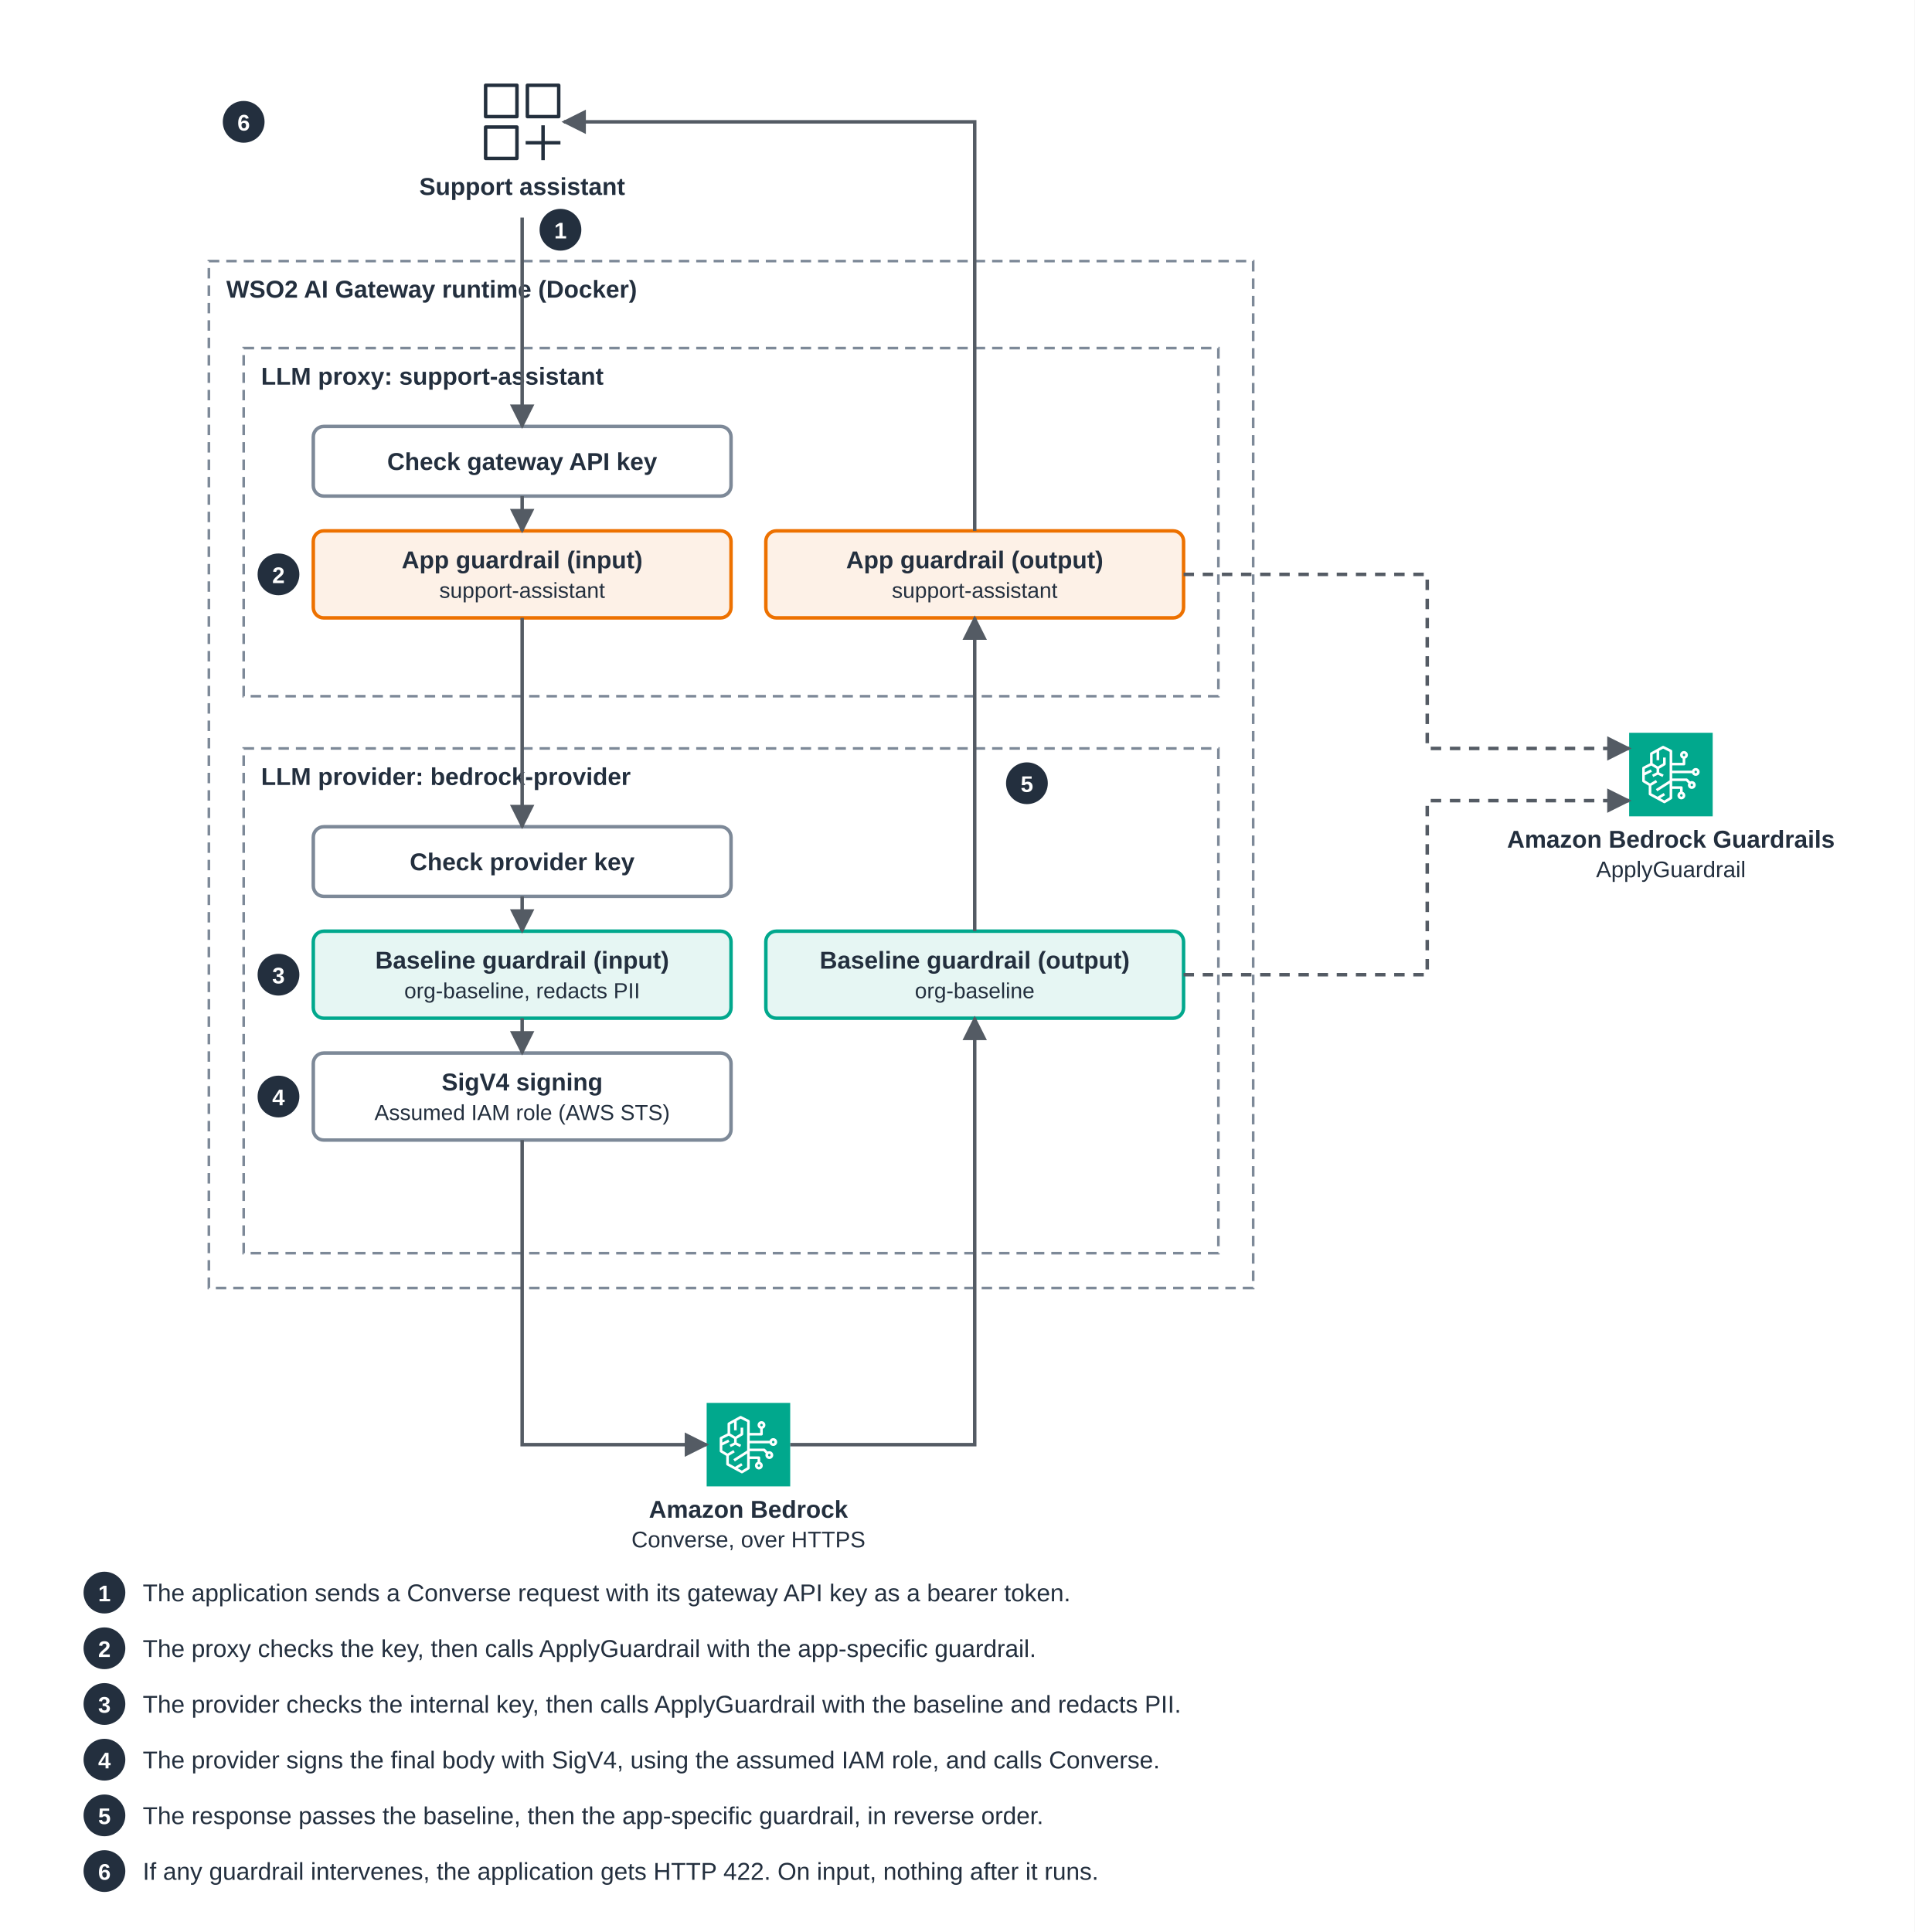
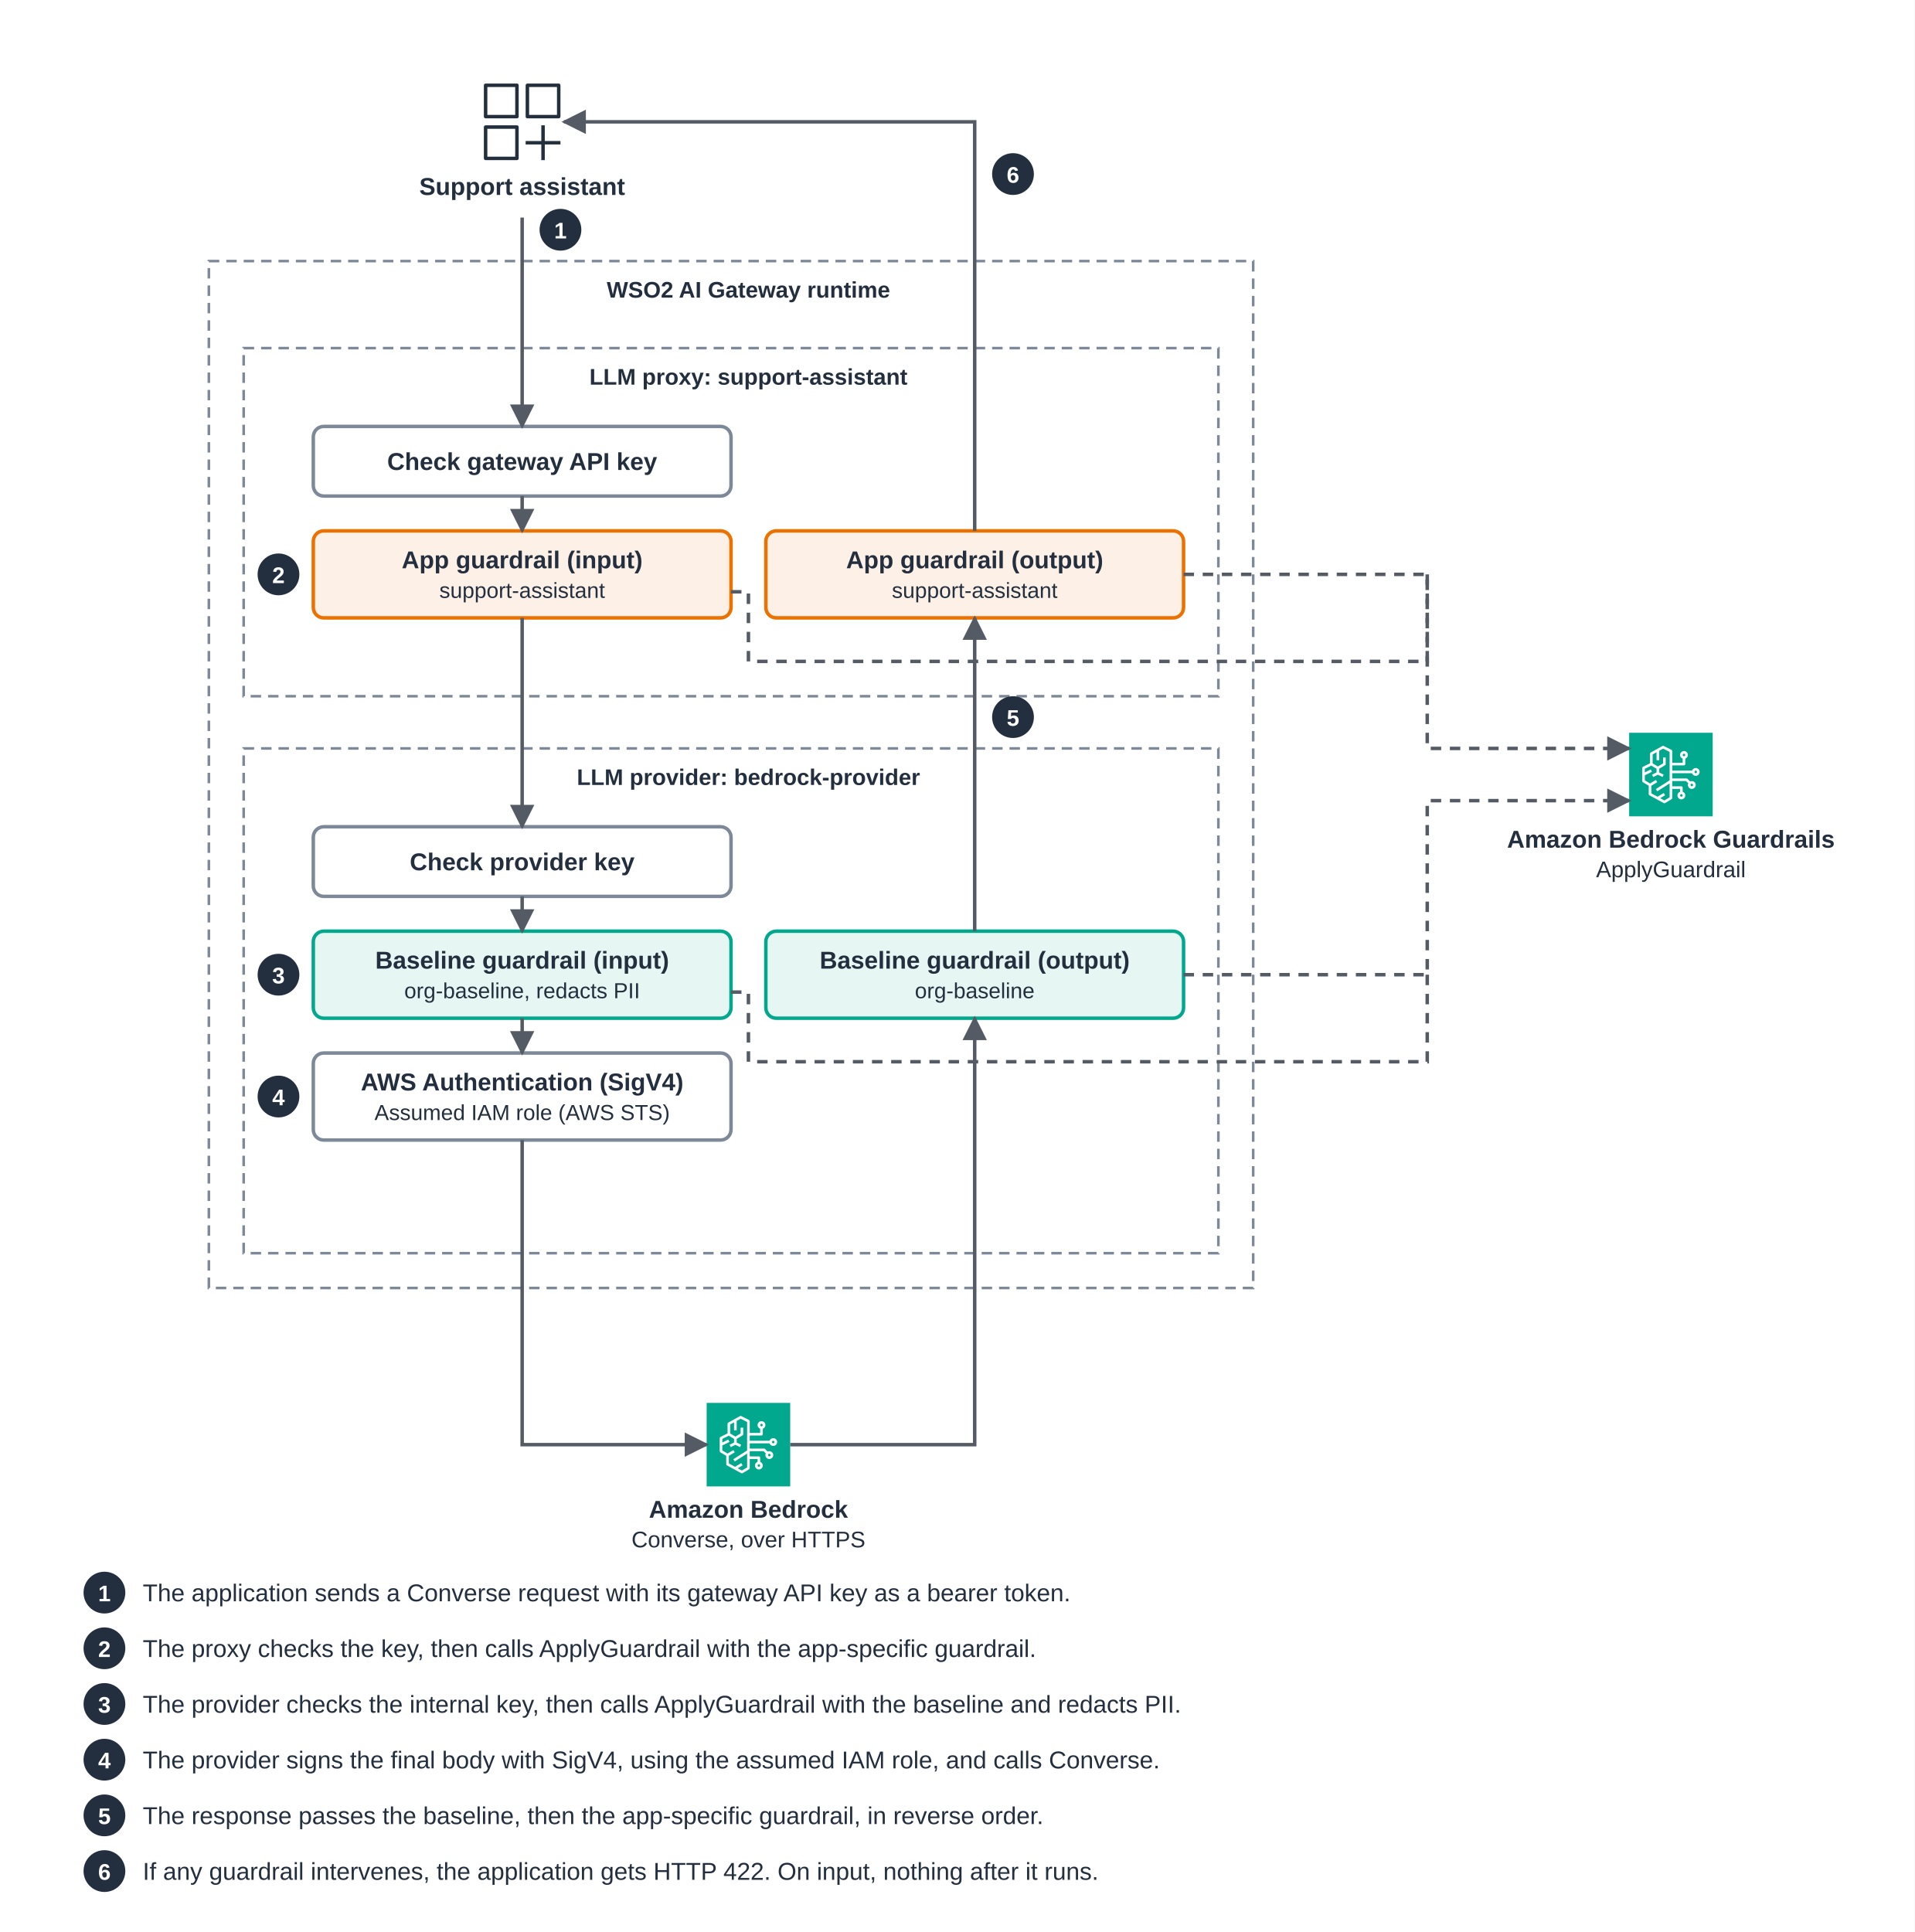
<svg xmlns="http://www.w3.org/2000/svg" width="1100" height="1110" viewBox="0 0 1100 1110">
  <rect width="1100" height="1110" fill="#FFFFFF" />
  <defs>
    <marker id="ah" viewBox="0 0 10 10" refX="9" refY="5" markerWidth="7" markerHeight="7" orient="auto-start-reverse">
      <path d="M0 0L10 5L0 10z" fill="#545B64" />
    </marker>
  </defs>
  <svg x="276.0" y="46.0" width="48" height="48" viewBox="0 0 48 48">
    <path fill="#232f3d" fill-rule="evenodd" d="M37 35h9v2h-9v9h-2v-9h-9v-2h9v-9h2zM4 44h16V28H4zm17-18H3a1 1 0 0 0-1 1v18a1 1 0 0 0 1 1h18a1 1 0 0 0 1-1V27a1 1 0 0 0-1-1m7-6h16V4H28zM45 2H27a1 1 0 0 0-1 1v18a1 1 0 0 0 1 1h18a1 1 0 0 0 1-1V3a1 1 0 0 0-1-1M4 20h16V4H4zM21 2H3a1 1 0 0 0-1 1v18a1 1 0 0 0 1 1h18a1 1 0 0 0 1-1V3a1 1 0 0 0-1-1" />
  </svg>
  <text x="300" y="112.0" font-size="14" font-weight="bold" text-anchor="middle" fill="#232F3E" font-family="'Amazon Ember', Arial, Helvetica, sans-serif">Support assistant</text>
  <rect x="120" y="150" width="600" height="590" fill="none" stroke="#7D8998" stroke-width="1.5" stroke-dasharray="6 4" />
-   <text x="130" y="171" font-size="14" font-weight="bold" text-anchor="start" fill="#232F3E" font-family="'Amazon Ember', Arial, Helvetica, sans-serif">WSO2 AI Gateway runtime (Docker)</text>
+   <text x="130" y="171" font-size="14" font-weight="bold" text-anchor="start" fill="#232F3E" font-family="'Amazon Ember', Arial, Helvetica, sans-serif" />
+   <text x="430" y="171" font-size="13" font-weight="bold" text-anchor="middle" fill="#232F3E" font-family="'Amazon Ember', Arial, Helvetica, sans-serif">WSO2 AI Gateway runtime</text>
  <rect x="140" y="200" width="560" height="200" fill="none" stroke="#7D8998" stroke-width="1.5" stroke-dasharray="6 4" />
-   <text x="150" y="221" font-size="14" font-weight="bold" text-anchor="start" fill="#232F3E" font-family="'Amazon Ember', Arial, Helvetica, sans-serif">LLM proxy: support-assistant</text>
+   <text x="150" y="221" font-size="14" font-weight="bold" text-anchor="start" fill="#232F3E" font-family="'Amazon Ember', Arial, Helvetica, sans-serif" />
+   <text x="430" y="221" font-size="13" font-weight="bold" text-anchor="middle" fill="#232F3E" font-family="'Amazon Ember', Arial, Helvetica, sans-serif">LLM proxy: support-assistant</text>
  <rect x="180" y="245" width="240" height="40" rx="6" fill="#FFFFFF" stroke="#7D8998" stroke-width="2" />
  <text x="300.0" y="270.0" font-size="14" font-weight="bold" text-anchor="middle" fill="#232F3E" font-family="'Amazon Ember', Arial, Helvetica, sans-serif">Check gateway API key</text>
  <rect x="180" y="305" width="240" height="50" rx="6" fill="#FDF1E7" stroke="#ED7100" stroke-width="2" />
  <text x="300.0" y="326.5" font-size="14" font-weight="bold" text-anchor="middle" fill="#232F3E" font-family="'Amazon Ember', Arial, Helvetica, sans-serif">App guardrail (input)</text>
  <text x="300.0" y="343.5" font-size="12.5" font-weight="normal" text-anchor="middle" fill="#232F3E" font-family="'Amazon Ember', Arial, Helvetica, sans-serif">support-assistant</text>
  <rect x="440" y="305" width="240" height="50" rx="6" fill="#FDF1E7" stroke="#ED7100" stroke-width="2" />
  <text x="560.0" y="326.5" font-size="14" font-weight="bold" text-anchor="middle" fill="#232F3E" font-family="'Amazon Ember', Arial, Helvetica, sans-serif">App guardrail (output)</text>
  <text x="560.0" y="343.5" font-size="12.5" font-weight="normal" text-anchor="middle" fill="#232F3E" font-family="'Amazon Ember', Arial, Helvetica, sans-serif">support-assistant</text>
  <rect x="140" y="430" width="560" height="290" fill="none" stroke="#7D8998" stroke-width="1.5" stroke-dasharray="6 4" />
-   <text x="150" y="451" font-size="14" font-weight="bold" text-anchor="start" fill="#232F3E" font-family="'Amazon Ember', Arial, Helvetica, sans-serif">LLM provider: bedrock-provider</text>
+   <text x="150" y="451" font-size="14" font-weight="bold" text-anchor="start" fill="#232F3E" font-family="'Amazon Ember', Arial, Helvetica, sans-serif" />
+   <text x="430" y="451" font-size="13" font-weight="bold" text-anchor="middle" fill="#232F3E" font-family="'Amazon Ember', Arial, Helvetica, sans-serif">LLM provider: bedrock-provider</text>
  <rect x="180" y="475" width="240" height="40" rx="6" fill="#FFFFFF" stroke="#7D8998" stroke-width="2" />
  <text x="300.0" y="500.0" font-size="14" font-weight="bold" text-anchor="middle" fill="#232F3E" font-family="'Amazon Ember', Arial, Helvetica, sans-serif">Check provider key</text>
  <rect x="180" y="535" width="240" height="50" rx="6" fill="#E6F6F3" stroke="#01A88D" stroke-width="2" />
  <text x="300.0" y="556.5" font-size="14" font-weight="bold" text-anchor="middle" fill="#232F3E" font-family="'Amazon Ember', Arial, Helvetica, sans-serif">Baseline guardrail (input)</text>
  <text x="300.0" y="573.5" font-size="12.5" font-weight="normal" text-anchor="middle" fill="#232F3E" font-family="'Amazon Ember', Arial, Helvetica, sans-serif">org-baseline, redacts PII</text>
  <rect x="440" y="535" width="240" height="50" rx="6" fill="#E6F6F3" stroke="#01A88D" stroke-width="2" />
  <text x="560.0" y="556.5" font-size="14" font-weight="bold" text-anchor="middle" fill="#232F3E" font-family="'Amazon Ember', Arial, Helvetica, sans-serif">Baseline guardrail (output)</text>
  <text x="560.0" y="573.5" font-size="12.5" font-weight="normal" text-anchor="middle" fill="#232F3E" font-family="'Amazon Ember', Arial, Helvetica, sans-serif">org-baseline</text>
  <rect x="180" y="605" width="240" height="50" rx="6" fill="#FFFFFF" stroke="#7D8998" stroke-width="2" />
-   <text x="300.0" y="626.5" font-size="14" font-weight="bold" text-anchor="middle" fill="#232F3E" font-family="'Amazon Ember', Arial, Helvetica, sans-serif">SigV4 signing</text>
+   <text x="300.0" y="626.5" font-size="14" font-weight="bold" text-anchor="middle" fill="#232F3E" font-family="'Amazon Ember', Arial, Helvetica, sans-serif">AWS Authentication (SigV4)</text>
  <text x="300.0" y="643.5" font-size="12.5" font-weight="normal" text-anchor="middle" fill="#232F3E" font-family="'Amazon Ember', Arial, Helvetica, sans-serif">Assumed IAM role (AWS STS)</text>
  <svg x="406.0" y="806.0" width="48" height="48" viewBox="0 0 64 64">
    <g fill="none" fill-rule="evenodd">
      <path fill="#01a88d" d="M0 0h64v64H0z" />
      <path fill="#fff" d="M51 31a1.001 1.001 0 0 1 0-2 1.001 1.001 0 0 1 0 2M26.977 51.848l-3.203-1.746 3.741-2.245-1.03-1.714-4.747 2.848L17 46.406v-5.84l4.515-2.71-1.03-1.713L16 38.833l-4-2.4v-3.815l5.447-2.723-.894-1.79L12 30.382v-2.764l4.956-2.478L21 27.566v2.816l-3.447 1.723.894 1.79 3.556-1.778 3.554 1.76.886-1.792L23 30.38v-2.814l4.515-2.71A1 1 0 0 0 28 24v-5h-2v4.434l-4 2.4-4-2.4v-6.846l3-1.666V21h2v-7.19l3.024-1.68 4.978 2.486-.001 21.834-10.538 6.706 1.074 1.688 9.464-6.022L31 49.434zM48 39a1.001 1.001 0 0 1 0 2 1.001 1.001 0 0 1 0-2m-8 10a1.001 1.001 0 0 1 0-2 1.001 1.001 0 0 1 0 2m2-33a1.001 1.001 0 0 1 0 2 1.001 1.001 0 0 1 0-2m9 11a3 3 0 0 0-2.816 2H33.001v-4H42a1 1 0 0 0 1-1v-4.184A3 3 0 0 0 45 17c0-1.654-1.346-3-3-3s-3 1.346-3 3c0 1.302.839 2.402 2 2.816V23h-7.999l.001-9.002a1 1 0 0 0-.553-.894l-6.002-3a1 1 0 0 0-.932.022l-9 5A1 1 0 0 0 16 16v7.382l-5.447 2.723c-.339.17-.553.516-.553.895v10a1 1 0 0 0 .485.857L15 40.566V47a1 1 0 0 0 .521.878l11 6a1 1 0 0 0 .994-.021l5-3A1 1 0 0 0 33 50v-7h6v2.184A3 3 0 0 0 37 48c0 1.654 1.346 3 3 3s3-1.346 3-3a3 3 0 0 0-2-2.816V42a1 1 0 0 0-1-1h-7l.001-4h10.585l1.715 1.715A2.95 2.95 0 0 0 45 40c0 1.654 1.346 3 3 3s3-1.346 3-3-1.346-3-3-3a2.95 2.95 0 0 0-1.285.3l-2.008-2.007A1 1 0 0 0 44 35H33.001v-4h15.183A3 3 0 0 0 51 33c1.654 0 3-1.346 3-3s-1.346-3-3-3" />
    </g>
  </svg>
  <text x="430" y="872.0" font-size="14" font-weight="bold" text-anchor="middle" fill="#232F3E" font-family="'Amazon Ember', Arial, Helvetica, sans-serif">Amazon Bedrock</text>
  <text x="430" y="889.0" font-size="13" font-weight="normal" text-anchor="middle" fill="#232F3E" font-family="'Amazon Ember', Arial, Helvetica, sans-serif">Converse, over HTTPS</text>
  <svg x="936.0" y="421.0" width="48" height="48" viewBox="0 0 64 64">
    <g fill="none" fill-rule="evenodd">
      <path fill="#01a88d" d="M0 0h64v64H0z" />
      <path fill="#fff" d="M51 31a1.001 1.001 0 0 1 0-2 1.001 1.001 0 0 1 0 2M26.977 51.848l-3.203-1.746 3.741-2.245-1.03-1.714-4.747 2.848L17 46.406v-5.84l4.515-2.71-1.03-1.713L16 38.833l-4-2.4v-3.815l5.447-2.723-.894-1.79L12 30.382v-2.764l4.956-2.478L21 27.566v2.816l-3.447 1.723.894 1.79 3.556-1.778 3.554 1.76.886-1.792L23 30.38v-2.814l4.515-2.71A1 1 0 0 0 28 24v-5h-2v4.434l-4 2.4-4-2.4v-6.846l3-1.666V21h2v-7.19l3.024-1.68 4.978 2.486-.001 21.834-10.538 6.706 1.074 1.688 9.464-6.022L31 49.434zM48 39a1.001 1.001 0 0 1 0 2 1.001 1.001 0 0 1 0-2m-8 10a1.001 1.001 0 0 1 0-2 1.001 1.001 0 0 1 0 2m2-33a1.001 1.001 0 0 1 0 2 1.001 1.001 0 0 1 0-2m9 11a3 3 0 0 0-2.816 2H33.001v-4H42a1 1 0 0 0 1-1v-4.184A3 3 0 0 0 45 17c0-1.654-1.346-3-3-3s-3 1.346-3 3c0 1.302.839 2.402 2 2.816V23h-7.999l.001-9.002a1 1 0 0 0-.553-.894l-6.002-3a1 1 0 0 0-.932.022l-9 5A1 1 0 0 0 16 16v7.382l-5.447 2.723c-.339.17-.553.516-.553.895v10a1 1 0 0 0 .485.857L15 40.566V47a1 1 0 0 0 .521.878l11 6a1 1 0 0 0 .994-.021l5-3A1 1 0 0 0 33 50v-7h6v2.184A3 3 0 0 0 37 48c0 1.654 1.346 3 3 3s3-1.346 3-3a3 3 0 0 0-2-2.816V42a1 1 0 0 0-1-1h-7l.001-4h10.585l1.715 1.715A2.95 2.95 0 0 0 45 40c0 1.654 1.346 3 3 3s3-1.346 3-3-1.346-3-3-3a2.95 2.95 0 0 0-1.285.3l-2.008-2.007A1 1 0 0 0 44 35H33.001v-4h15.183A3 3 0 0 0 51 33c1.654 0 3-1.346 3-3s-1.346-3-3-3" />
    </g>
  </svg>
  <text x="960" y="487.0" font-size="14" font-weight="bold" text-anchor="middle" fill="#232F3E" font-family="'Amazon Ember', Arial, Helvetica, sans-serif">Amazon Bedrock Guardrails</text>
  <text x="960" y="504.0" font-size="13" font-weight="normal" text-anchor="middle" fill="#232F3E" font-family="'Amazon Ember', Arial, Helvetica, sans-serif">ApplyGuardrail</text>
  <path d="M300 125 V245" fill="none" stroke="#545B64" stroke-width="2" marker-end="url(#ah)" />
  <path d="M300 285 V305" fill="none" stroke="#545B64" stroke-width="2" marker-end="url(#ah)" />
  <path d="M300 355 V475" fill="none" stroke="#545B64" stroke-width="2" marker-end="url(#ah)" />
  <path d="M300 515 V535" fill="none" stroke="#545B64" stroke-width="2" marker-end="url(#ah)" />
  <path d="M300 585 V605" fill="none" stroke="#545B64" stroke-width="2" marker-end="url(#ah)" />
  <path d="M300 655 V830 H406" fill="none" stroke="#545B64" stroke-width="2" marker-end="url(#ah)" />
  <path d="M454 830 H560 V585" fill="none" stroke="#545B64" stroke-width="2" marker-end="url(#ah)" />
  <path d="M560 535 V355" fill="none" stroke="#545B64" stroke-width="2" marker-end="url(#ah)" />
  <path d="M560 305 V70 H324" fill="none" stroke="#545B64" stroke-width="2" marker-end="url(#ah)" />
+   <path d="M420 340 H430 V380 H820 V330" fill="none" stroke="#545B64" stroke-width="2" stroke-dasharray="6 5" />
+   <path d="M420 570 H430 V610 H820 V560" fill="none" stroke="#545B64" stroke-width="2" stroke-dasharray="6 5" />
  <path d="M680 330 H820 V430 H936" fill="none" stroke="#545B64" stroke-width="2" stroke-dasharray="6 5" marker-end="url(#ah)" />
  <path d="M680 560 H820 V460 H936" fill="none" stroke="#545B64" stroke-width="2" stroke-dasharray="6 5" marker-end="url(#ah)" />
  <text x="160" y="225" font-size="1" font-weight="normal" text-anchor="middle" fill="#232F3E" font-family="'Amazon Ember', Arial, Helvetica, sans-serif" />
  <circle cx="322" cy="132" r="12" fill="#232F3E" />
  <text x="322" y="137" font-size="13" font-weight="bold" text-anchor="middle" fill="#FFFFFF" font-family="'Amazon Ember', Arial, Helvetica, sans-serif">1</text>
  <circle cx="160" cy="330" r="12" fill="#232F3E" />
  <text x="160" y="335" font-size="13" font-weight="bold" text-anchor="middle" fill="#FFFFFF" font-family="'Amazon Ember', Arial, Helvetica, sans-serif">2</text>
  <circle cx="160" cy="560" r="12" fill="#232F3E" />
  <text x="160" y="565" font-size="13" font-weight="bold" text-anchor="middle" fill="#FFFFFF" font-family="'Amazon Ember', Arial, Helvetica, sans-serif">3</text>
  <circle cx="160" cy="630" r="12" fill="#232F3E" />
  <text x="160" y="635" font-size="13" font-weight="bold" text-anchor="middle" fill="#FFFFFF" font-family="'Amazon Ember', Arial, Helvetica, sans-serif">4</text>
-   <circle cx="590" cy="450" r="12" fill="#232F3E" />
-   <text x="590" y="455" font-size="13" font-weight="bold" text-anchor="middle" fill="#FFFFFF" font-family="'Amazon Ember', Arial, Helvetica, sans-serif">5</text>
-   <circle cx="140" cy="70" r="12" fill="#232F3E" />
-   <text x="140" y="75" font-size="13" font-weight="bold" text-anchor="middle" fill="#FFFFFF" font-family="'Amazon Ember', Arial, Helvetica, sans-serif">6</text>
+   <circle cx="582" cy="412" r="12" fill="#232F3E" />
+   <text x="582" y="417" font-size="13" font-weight="bold" text-anchor="middle" fill="#FFFFFF" font-family="'Amazon Ember', Arial, Helvetica, sans-serif">5</text>
+   <circle cx="582" cy="100" r="12" fill="#232F3E" />
+   <text x="582" y="105" font-size="13" font-weight="bold" text-anchor="middle" fill="#FFFFFF" font-family="'Amazon Ember', Arial, Helvetica, sans-serif">6</text>
  <text x="300" y="905" font-size="1" font-weight="normal" text-anchor="middle" fill="#232F3E" font-family="'Amazon Ember', Arial, Helvetica, sans-serif" />
  <circle cx="60" cy="915" r="12" fill="#232F3E" />
  <text x="60" y="920" font-size="13" font-weight="bold" text-anchor="middle" fill="#FFFFFF" font-family="'Amazon Ember', Arial, Helvetica, sans-serif">1</text>
  <text x="82" y="920" font-size="14" font-weight="normal" text-anchor="start" fill="#232F3E" font-family="'Amazon Ember', Arial, Helvetica, sans-serif">The application sends a Converse request with its gateway API key as a bearer token.</text>
  <circle cx="60" cy="947" r="12" fill="#232F3E" />
  <text x="60" y="952" font-size="13" font-weight="bold" text-anchor="middle" fill="#FFFFFF" font-family="'Amazon Ember', Arial, Helvetica, sans-serif">2</text>
  <text x="82" y="952" font-size="14" font-weight="normal" text-anchor="start" fill="#232F3E" font-family="'Amazon Ember', Arial, Helvetica, sans-serif">The proxy checks the key, then calls ApplyGuardrail with the app-specific guardrail.</text>
  <circle cx="60" cy="979" r="12" fill="#232F3E" />
  <text x="60" y="984" font-size="13" font-weight="bold" text-anchor="middle" fill="#FFFFFF" font-family="'Amazon Ember', Arial, Helvetica, sans-serif">3</text>
  <text x="82" y="984" font-size="14" font-weight="normal" text-anchor="start" fill="#232F3E" font-family="'Amazon Ember', Arial, Helvetica, sans-serif">The provider checks the internal key, then calls ApplyGuardrail with the baseline and redacts PII.</text>
  <circle cx="60" cy="1011" r="12" fill="#232F3E" />
  <text x="60" y="1016" font-size="13" font-weight="bold" text-anchor="middle" fill="#FFFFFF" font-family="'Amazon Ember', Arial, Helvetica, sans-serif">4</text>
  <text x="82" y="1016" font-size="14" font-weight="normal" text-anchor="start" fill="#232F3E" font-family="'Amazon Ember', Arial, Helvetica, sans-serif">The provider signs the final body with SigV4, using the assumed IAM role, and calls Converse.</text>
  <circle cx="60" cy="1043" r="12" fill="#232F3E" />
  <text x="60" y="1048" font-size="13" font-weight="bold" text-anchor="middle" fill="#FFFFFF" font-family="'Amazon Ember', Arial, Helvetica, sans-serif">5</text>
  <text x="82" y="1048" font-size="14" font-weight="normal" text-anchor="start" fill="#232F3E" font-family="'Amazon Ember', Arial, Helvetica, sans-serif">The response passes the baseline, then the app-specific guardrail, in reverse order.</text>
  <circle cx="60" cy="1075" r="12" fill="#232F3E" />
  <text x="60" y="1080" font-size="13" font-weight="bold" text-anchor="middle" fill="#FFFFFF" font-family="'Amazon Ember', Arial, Helvetica, sans-serif">6</text>
  <text x="82" y="1080" font-size="14" font-weight="normal" text-anchor="start" fill="#232F3E" font-family="'Amazon Ember', Arial, Helvetica, sans-serif">If any guardrail intervenes, the application gets HTTP 422. On input, nothing after it runs.</text>
</svg>
